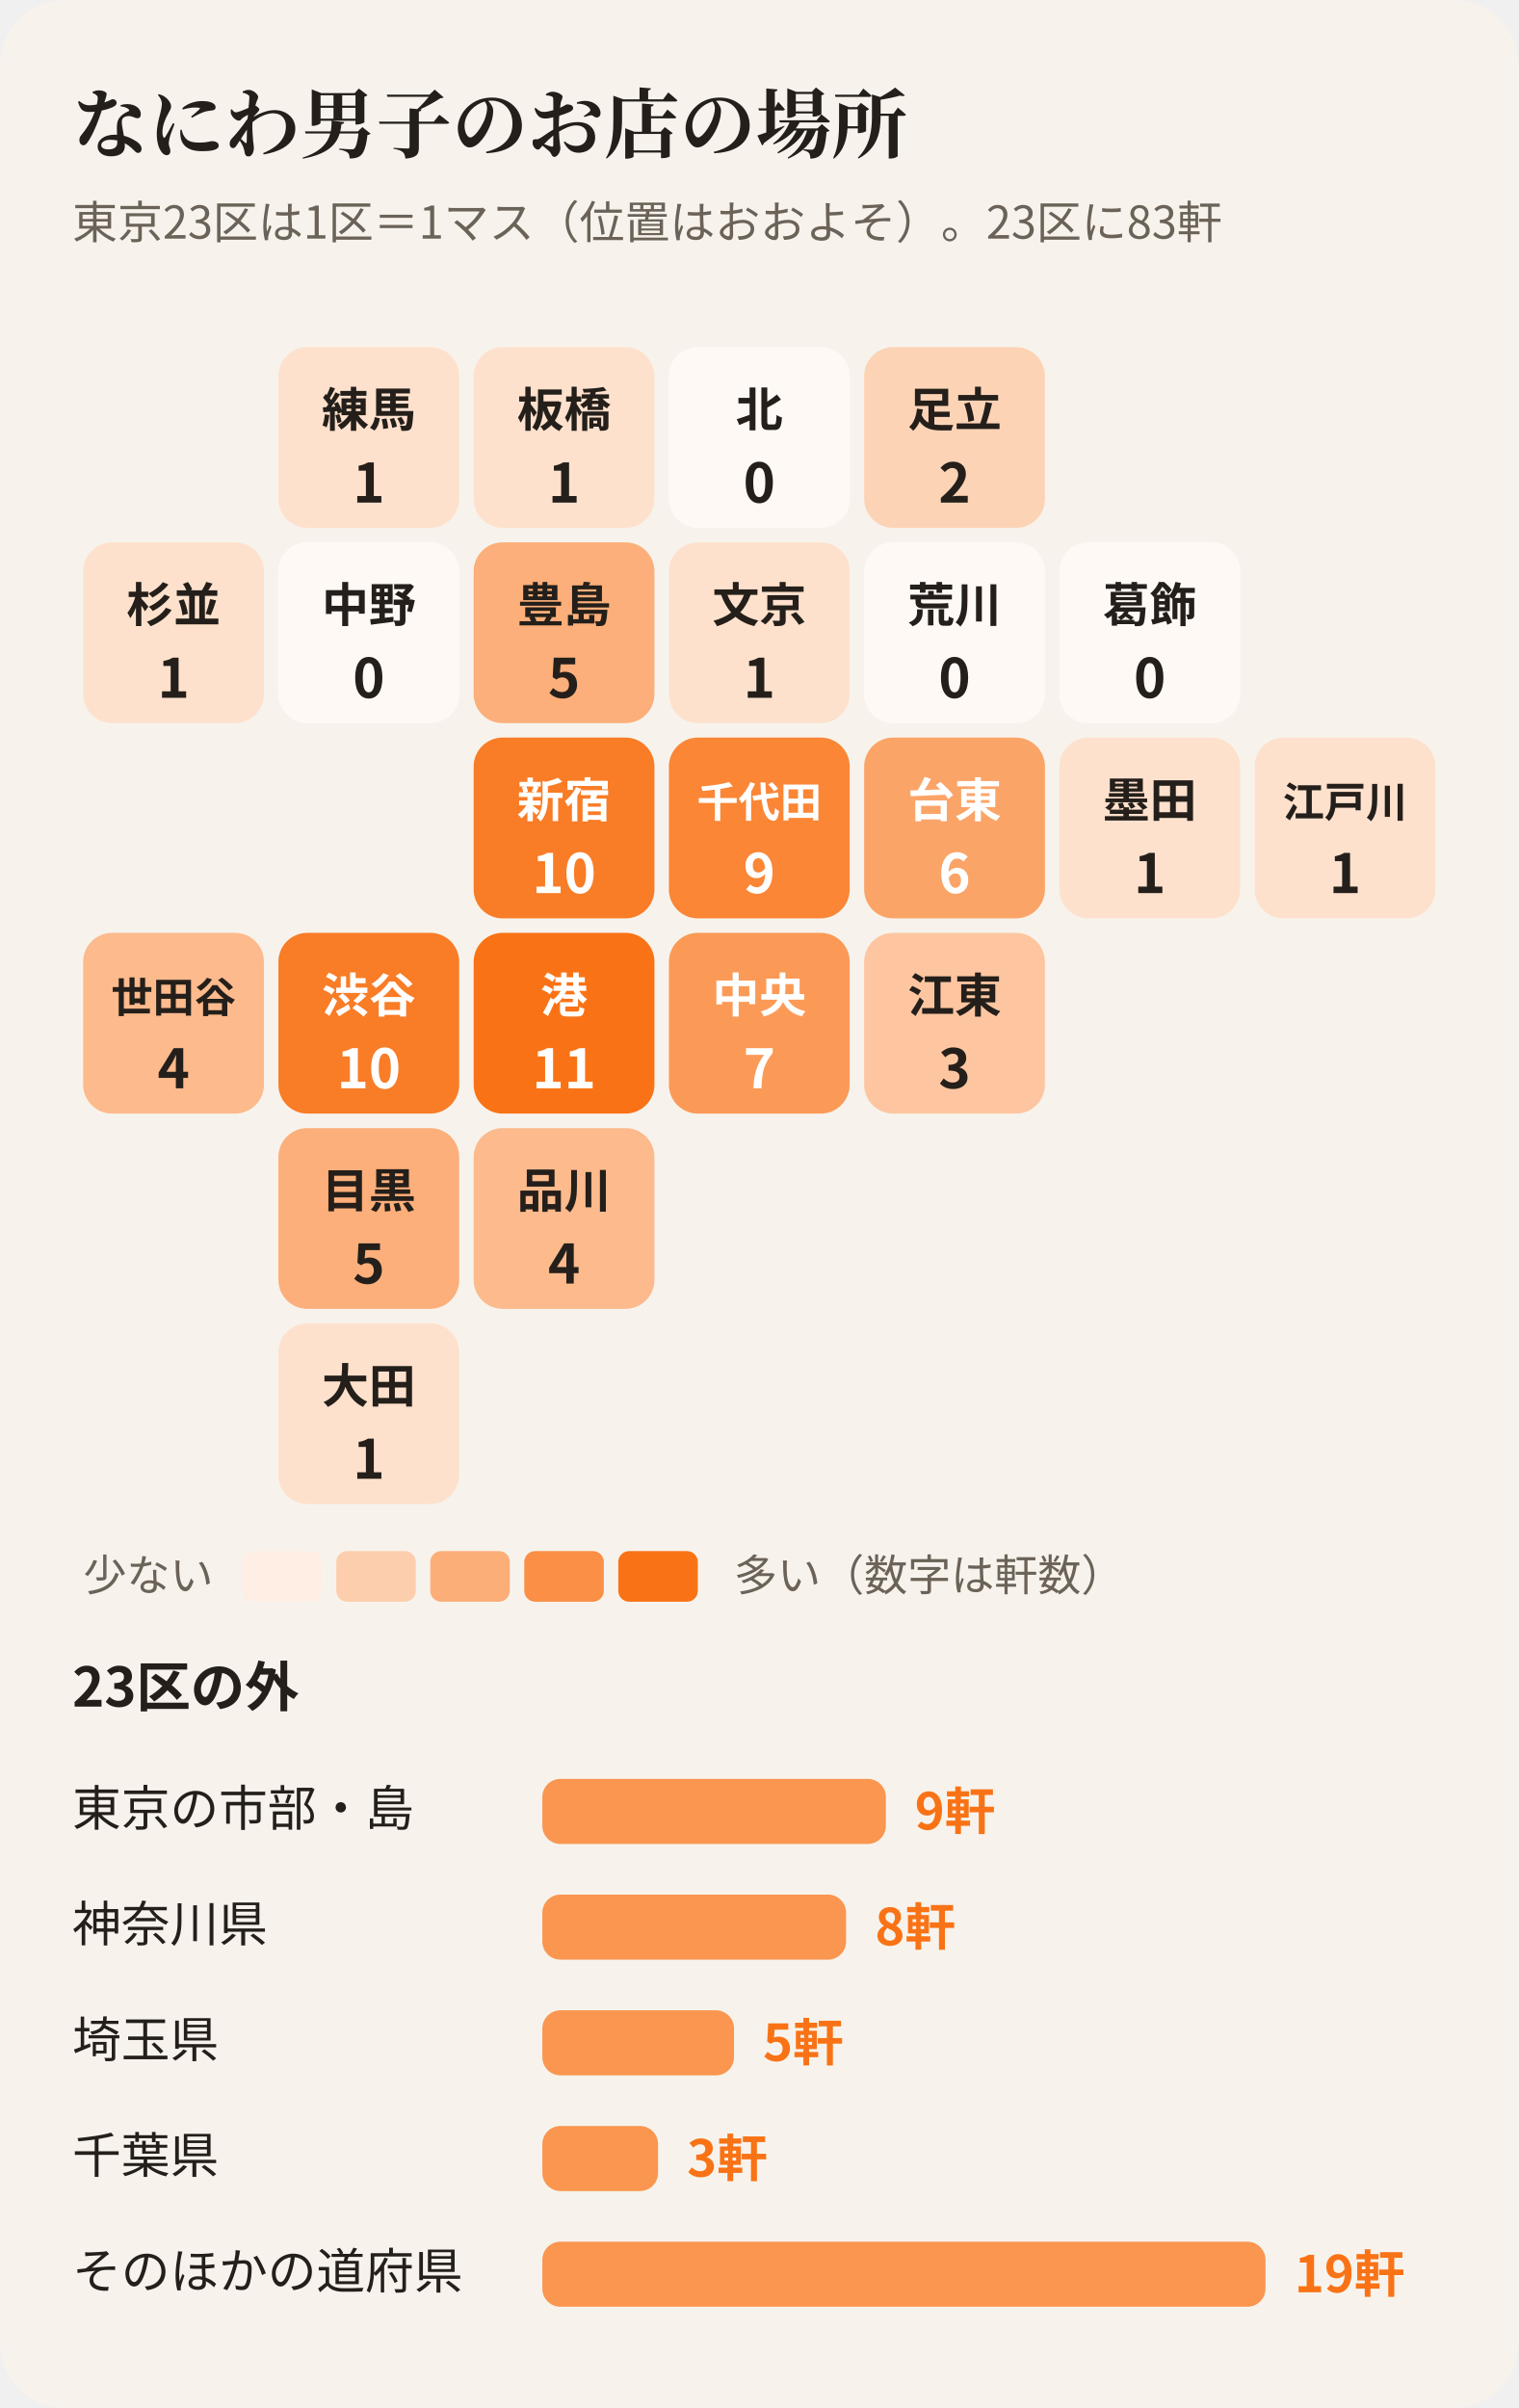
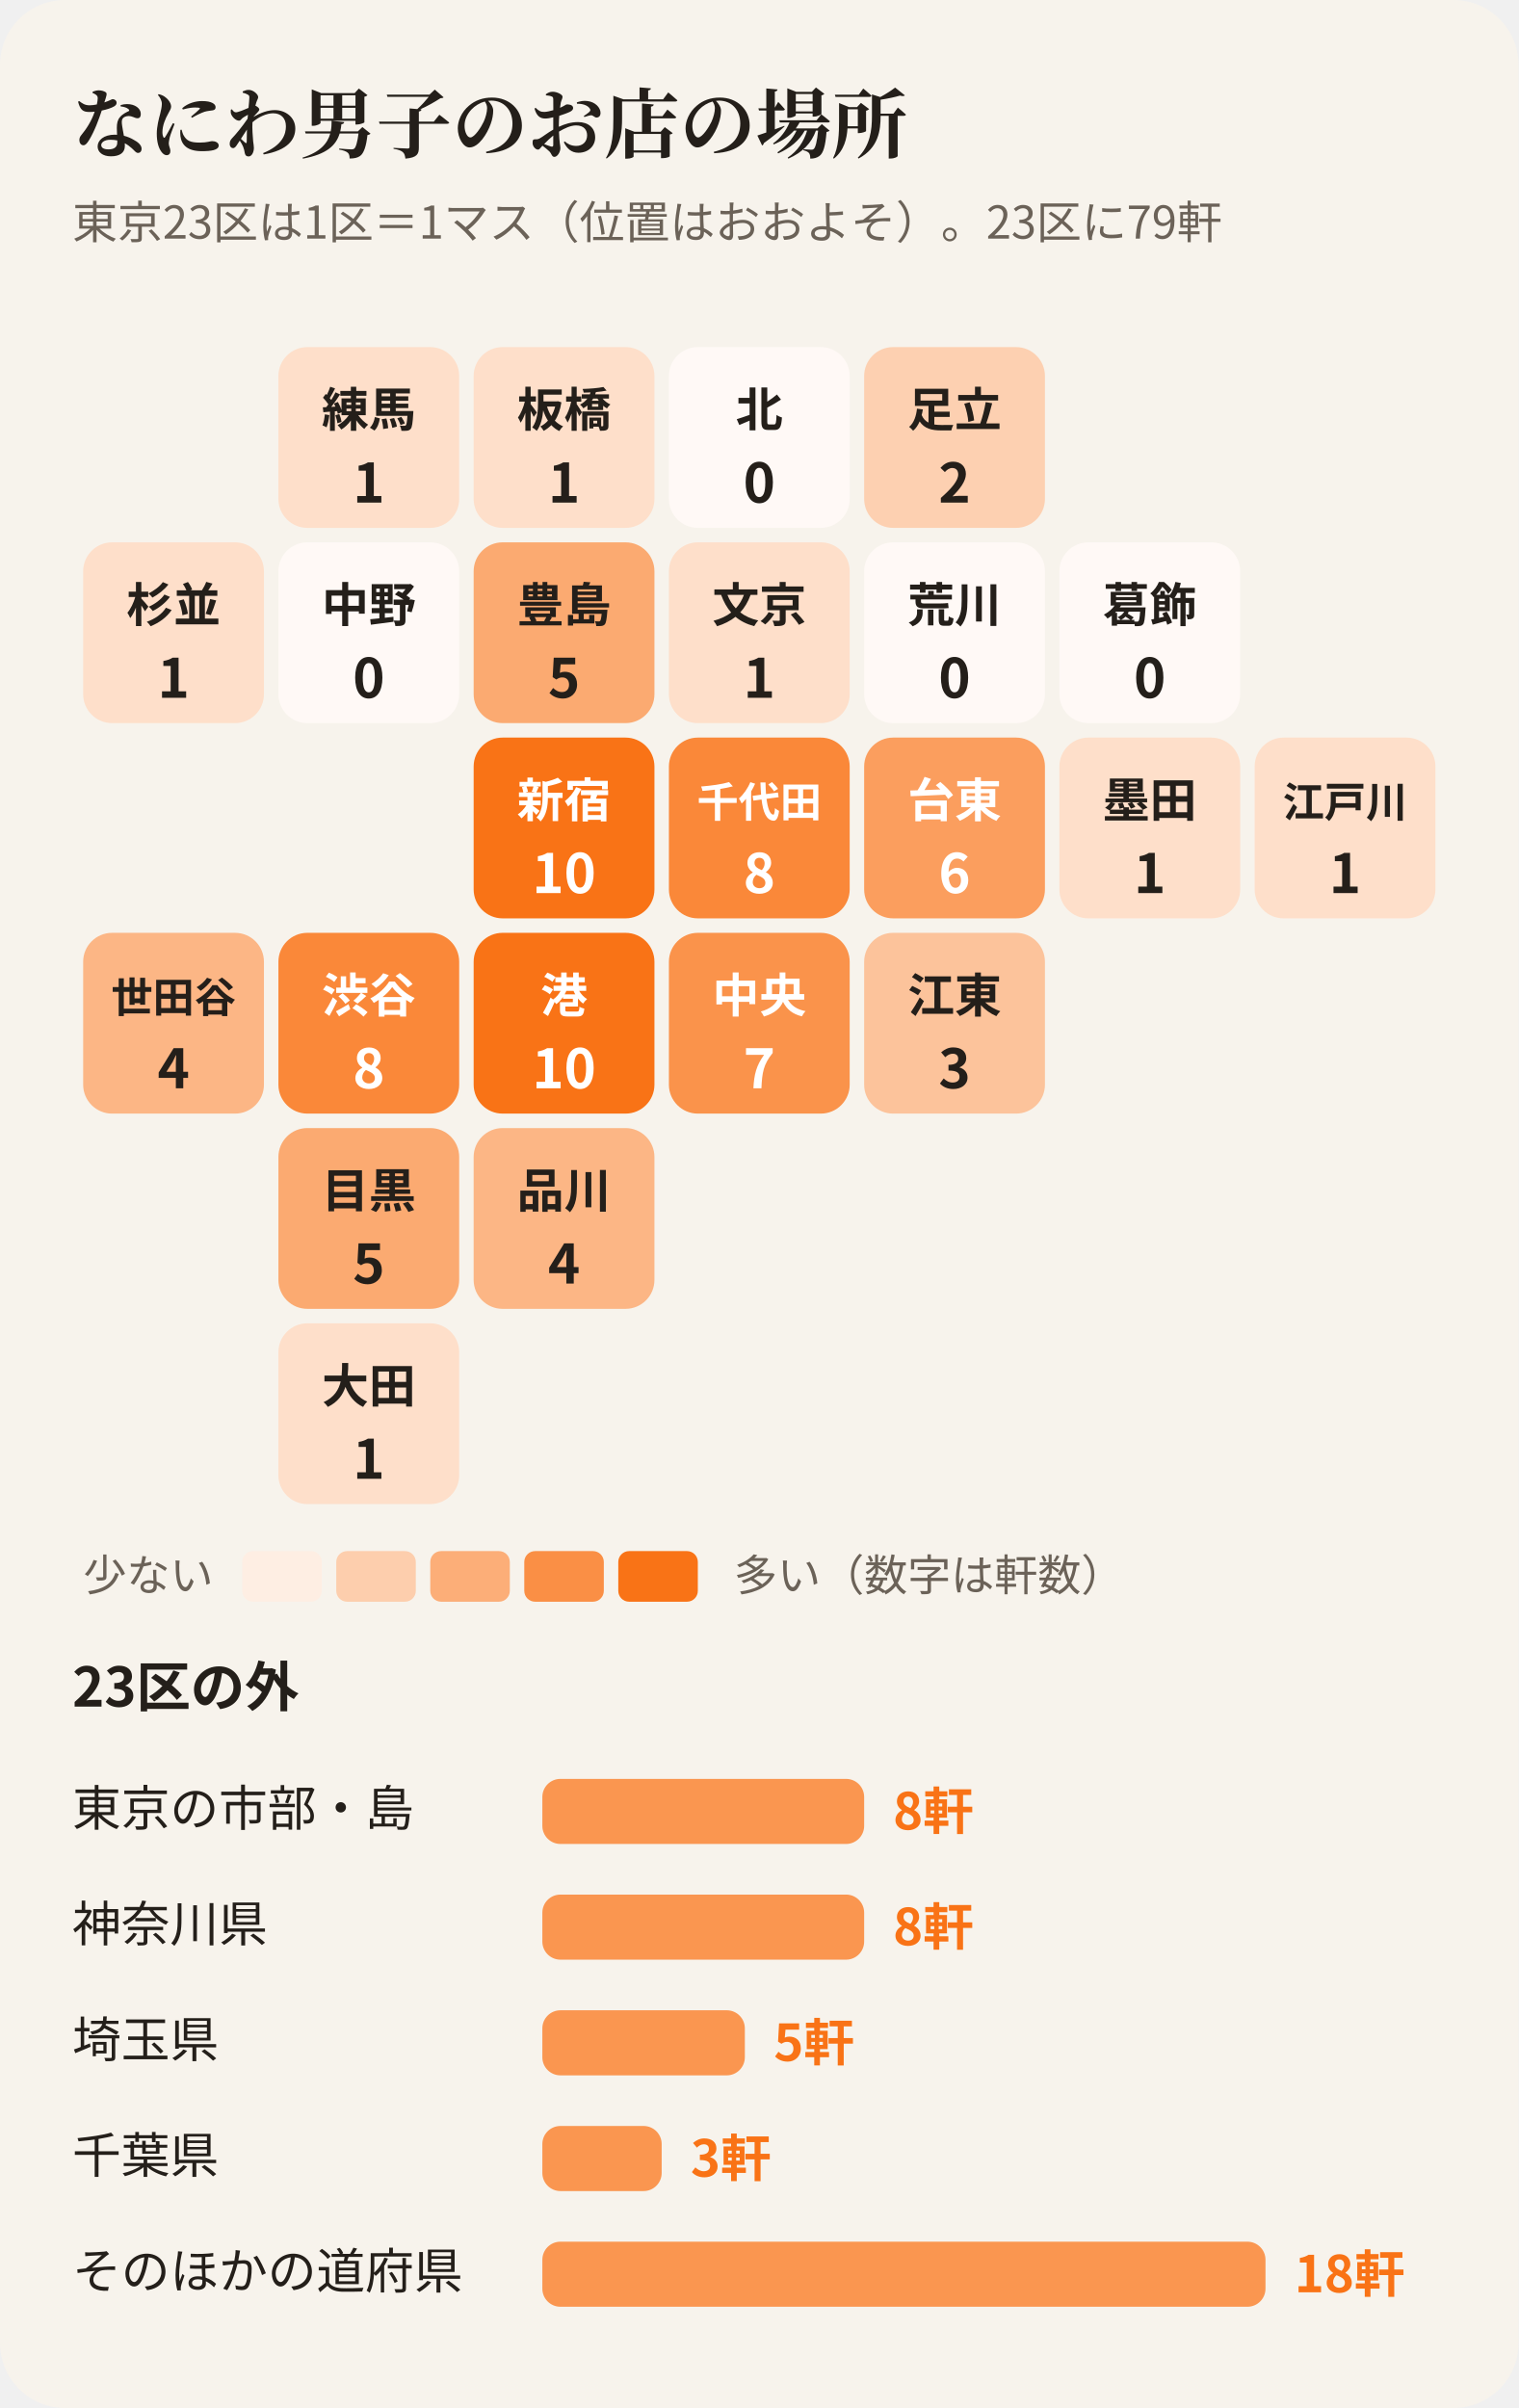
<svg xmlns="http://www.w3.org/2000/svg" viewBox="0 0 420 666" width="420" height="666" font-family="'Hiragino Sans','Noto Sans CJK JP','Noto Sans JP',sans-serif">
  <rect width="420" height="666" rx="18" fill="#F7F3EC" />
  <text x="20" y="42" font-size="21" font-weight="800" fill="#241F1A" font-family="'Hiragino Mincho ProN','Noto Serif CJK JP','Noto Serif JP',serif">なにわ男子のお店の場所</text>
-   <text x="20" y="66" font-size="12.5" fill="#6B6258">東京23区は1区＝1マス（位置はおおよそ）。23区に83軒</text>
-   <rect x="77" y="96" width="50" height="50" rx="8" fill="#fee1cd" />
+   <text x="20" y="66" font-size="12.5" fill="#6B6258">東京23区は1区＝1マス（位置はおおよそ）。23区に79軒</text>
+   <rect x="77" y="96" width="50" height="50" rx="8" fill="#fedfca" />
  <text x="102.0" y="118" font-size="13" font-weight="700" text-anchor="middle" fill="#241F1A">練馬</text>
  <text x="102.0" y="139" font-size="15" font-weight="800" text-anchor="middle" fill="#241F1A">1</text>
-   <rect x="131" y="96" width="50" height="50" rx="8" fill="#fee1cd" />
+   <rect x="131" y="96" width="50" height="50" rx="8" fill="#fedfca" />
  <text x="156.0" y="118" font-size="13" font-weight="700" text-anchor="middle" fill="#241F1A">板橋</text>
  <text x="156.0" y="139" font-size="15" font-weight="800" text-anchor="middle" fill="#241F1A">1</text>
  <rect x="185" y="96" width="50" height="50" rx="8" fill="#fff9f6" />
  <text x="210.0" y="118" font-size="13" font-weight="700" text-anchor="middle" fill="#241F1A">北</text>
  <text x="210.0" y="139" font-size="15" font-weight="800" text-anchor="middle" fill="#241F1A">0</text>
-   <rect x="239" y="96" width="50" height="50" rx="8" fill="#fdd3b6" />
+   <rect x="239" y="96" width="50" height="50" rx="8" fill="#fdd0b1" />
  <text x="264.0" y="118" font-size="13" font-weight="700" text-anchor="middle" fill="#241F1A">足立</text>
  <text x="264.0" y="139" font-size="15" font-weight="800" text-anchor="middle" fill="#241F1A">2</text>
-   <rect x="23" y="150" width="50" height="50" rx="8" fill="#fee1cd" />
+   <rect x="23" y="150" width="50" height="50" rx="8" fill="#fedfca" />
  <text x="48.0" y="172" font-size="13" font-weight="700" text-anchor="middle" fill="#241F1A">杉並</text>
  <text x="48.0" y="193" font-size="15" font-weight="800" text-anchor="middle" fill="#241F1A">1</text>
  <rect x="77" y="150" width="50" height="50" rx="8" fill="#fff9f6" />
  <text x="102.0" y="172" font-size="13" font-weight="700" text-anchor="middle" fill="#241F1A">中野</text>
  <text x="102.0" y="193" font-size="15" font-weight="800" text-anchor="middle" fill="#241F1A">0</text>
-   <rect x="131" y="150" width="50" height="50" rx="8" fill="#fcaf7a" />
+   <rect x="131" y="150" width="50" height="50" rx="8" fill="#fbaa71" />
  <text x="156.0" y="172" font-size="13" font-weight="700" text-anchor="middle" fill="#241F1A">豊島</text>
  <text x="156.0" y="193" font-size="15" font-weight="800" text-anchor="middle" fill="#241F1A">5</text>
-   <rect x="185" y="150" width="50" height="50" rx="8" fill="#fee1cd" />
+   <rect x="185" y="150" width="50" height="50" rx="8" fill="#fedfca" />
  <text x="210.0" y="172" font-size="13" font-weight="700" text-anchor="middle" fill="#241F1A">文京</text>
  <text x="210.0" y="193" font-size="15" font-weight="800" text-anchor="middle" fill="#241F1A">1</text>
  <rect x="239" y="150" width="50" height="50" rx="8" fill="#fff9f6" />
  <text x="264.0" y="172" font-size="13" font-weight="700" text-anchor="middle" fill="#241F1A">荒川</text>
  <text x="264.0" y="193" font-size="15" font-weight="800" text-anchor="middle" fill="#241F1A">0</text>
  <rect x="293" y="150" width="50" height="50" rx="8" fill="#fff9f6" />
  <text x="318.0" y="172" font-size="13" font-weight="700" text-anchor="middle" fill="#241F1A">葛飾</text>
  <text x="318.0" y="193" font-size="15" font-weight="800" text-anchor="middle" fill="#241F1A">0</text>
-   <rect x="131" y="204" width="50" height="50" rx="8" fill="#f97c26" />
+   <rect x="131" y="204" width="50" height="50" rx="8" fill="#f97316" />
  <text x="156.0" y="226" font-size="13" font-weight="700" text-anchor="middle" fill="#fff">新宿</text>
  <text x="156.0" y="247" font-size="15" font-weight="800" text-anchor="middle" fill="#fff">10</text>
-   <rect x="185" y="204" width="50" height="50" rx="8" fill="#fa8636" />
+   <rect x="185" y="204" width="50" height="50" rx="8" fill="#fa8839" />
  <text x="210.0" y="226" font-size="11.5" font-weight="700" text-anchor="middle" fill="#fff">千代田</text>
-   <text x="210.0" y="247" font-size="15" font-weight="800" text-anchor="middle" fill="#fff">9</text>
-   <rect x="239" y="204" width="50" height="50" rx="8" fill="#fba468" />
+   <text x="210.0" y="247" font-size="15" font-weight="800" text-anchor="middle" fill="#fff">8</text>
+   <rect x="239" y="204" width="50" height="50" rx="8" fill="#fb9e5e" />
  <text x="264.0" y="226" font-size="13" font-weight="700" text-anchor="middle" fill="#fff">台東</text>
  <text x="264.0" y="247" font-size="15" font-weight="800" text-anchor="middle" fill="#fff">6</text>
-   <rect x="293" y="204" width="50" height="50" rx="8" fill="#fee1cd" />
+   <rect x="293" y="204" width="50" height="50" rx="8" fill="#fedfca" />
  <text x="318.0" y="226" font-size="13" font-weight="700" text-anchor="middle" fill="#241F1A">墨田</text>
  <text x="318.0" y="247" font-size="15" font-weight="800" text-anchor="middle" fill="#241F1A">1</text>
-   <rect x="347" y="204" width="50" height="50" rx="8" fill="#fee1cd" />
+   <rect x="347" y="204" width="50" height="50" rx="8" fill="#fedfca" />
  <text x="372.0" y="226" font-size="11.5" font-weight="700" text-anchor="middle" fill="#241F1A">江戸川</text>
  <text x="372.0" y="247" font-size="15" font-weight="800" text-anchor="middle" fill="#241F1A">1</text>
-   <rect x="23" y="258" width="50" height="50" rx="8" fill="#fcba8d" />
+   <rect x="23" y="258" width="50" height="50" rx="8" fill="#fcb685" />
  <text x="48.0" y="280" font-size="11.5" font-weight="700" text-anchor="middle" fill="#241F1A">世田谷</text>
  <text x="48.0" y="301" font-size="15" font-weight="800" text-anchor="middle" fill="#241F1A">4</text>
-   <rect x="77" y="258" width="50" height="50" rx="8" fill="#f97c26" />
+   <rect x="77" y="258" width="50" height="50" rx="8" fill="#fa8839" />
  <text x="102.0" y="280" font-size="13" font-weight="700" text-anchor="middle" fill="#fff">渋谷</text>
-   <text x="102.0" y="301" font-size="15" font-weight="800" text-anchor="middle" fill="#fff">10</text>
+   <text x="102.0" y="301" font-size="15" font-weight="800" text-anchor="middle" fill="#fff">8</text>
  <rect x="131" y="258" width="50" height="50" rx="8" fill="#f97316" />
  <text x="156.0" y="280" font-size="13" font-weight="700" text-anchor="middle" fill="#fff">港</text>
-   <text x="156.0" y="301" font-size="15" font-weight="800" text-anchor="middle" fill="#fff">11</text>
-   <rect x="185" y="258" width="50" height="50" rx="8" fill="#fb9a57" />
+   <text x="156.0" y="301" font-size="15" font-weight="800" text-anchor="middle" fill="#fff">10</text>
+   <rect x="185" y="258" width="50" height="50" rx="8" fill="#fa934b" />
  <text x="210.0" y="280" font-size="13" font-weight="700" text-anchor="middle" fill="#fff">中央</text>
  <text x="210.0" y="301" font-size="15" font-weight="800" text-anchor="middle" fill="#fff">7</text>
-   <rect x="239" y="258" width="50" height="50" rx="8" fill="#fdc6a1" />
+   <rect x="239" y="258" width="50" height="50" rx="8" fill="#fcc39b" />
  <text x="264.0" y="280" font-size="13" font-weight="700" text-anchor="middle" fill="#241F1A">江東</text>
  <text x="264.0" y="301" font-size="15" font-weight="800" text-anchor="middle" fill="#241F1A">3</text>
-   <rect x="77" y="312" width="50" height="50" rx="8" fill="#fcaf7a" />
+   <rect x="77" y="312" width="50" height="50" rx="8" fill="#fbaa71" />
  <text x="102.0" y="334" font-size="13" font-weight="700" text-anchor="middle" fill="#241F1A">目黒</text>
  <text x="102.0" y="355" font-size="15" font-weight="800" text-anchor="middle" fill="#241F1A">5</text>
-   <rect x="131" y="312" width="50" height="50" rx="8" fill="#fcba8d" />
+   <rect x="131" y="312" width="50" height="50" rx="8" fill="#fcb685" />
  <text x="156.0" y="334" font-size="13" font-weight="700" text-anchor="middle" fill="#241F1A">品川</text>
  <text x="156.0" y="355" font-size="15" font-weight="800" text-anchor="middle" fill="#241F1A">4</text>
-   <rect x="77" y="366" width="50" height="50" rx="8" fill="#fee1cd" />
+   <rect x="77" y="366" width="50" height="50" rx="8" fill="#fedfca" />
  <text x="102.0" y="388" font-size="13" font-weight="700" text-anchor="middle" fill="#241F1A">大田</text>
  <text x="102.0" y="409" font-size="15" font-weight="800" text-anchor="middle" fill="#241F1A">1</text>
  <text x="23" y="440" font-size="12" fill="#6B6258">少ない</text>
  <rect x="67" y="429" width="22" height="14" rx="3" fill="#feeee3" />
  <rect x="93" y="429" width="22" height="14" rx="3" fill="#fdcead" />
  <rect x="119" y="429" width="22" height="14" rx="3" fill="#fcae78" />
  <rect x="145" y="429" width="22" height="14" rx="3" fill="#fa8f45" />
  <rect x="171" y="429" width="22" height="14" rx="3" fill="#f97316" />
  <text x="203" y="440" font-size="12" fill="#6B6258">多い（数字は軒数）</text>
  <text x="20" y="472" font-size="15" font-weight="800" fill="#241F1A">23区の外</text>
  <text x="20" y="505" font-size="13.5" fill="#241F1A">東京の市部・島</text>
-   <rect x="150" y="492" width="95" height="18" rx="5" fill="#fa9650" />
-   <text x="253" y="506" font-size="14" font-weight="800" fill="#f97316">9軒</text>
+   <rect x="150" y="492" width="89" height="18" rx="5" fill="#fa9650" />
+   <text x="247" y="506" font-size="14" font-weight="800" fill="#f97316">8軒</text>
  <text x="20" y="537" font-size="13.5" fill="#241F1A">神奈川県</text>
-   <rect x="150" y="524" width="84" height="18" rx="5" fill="#fa9650" />
-   <text x="242" y="538" font-size="14" font-weight="800" fill="#f97316">8軒</text>
+   <rect x="150" y="524" width="89" height="18" rx="5" fill="#fa9650" />
+   <text x="247" y="538" font-size="14" font-weight="800" fill="#f97316">8軒</text>
  <text x="20" y="569" font-size="13.5" fill="#241F1A">埼玉県</text>
-   <rect x="150" y="556" width="53" height="18" rx="5" fill="#fa9650" />
-   <text x="211" y="570" font-size="14" font-weight="800" fill="#f97316">5軒</text>
+   <rect x="150" y="556" width="56" height="18" rx="5" fill="#fa9650" />
+   <text x="214" y="570" font-size="14" font-weight="800" fill="#f97316">5軒</text>
  <text x="20" y="601" font-size="13.5" fill="#241F1A">千葉県</text>
-   <rect x="150" y="588" width="32" height="18" rx="5" fill="#fa9650" />
-   <text x="190" y="602" font-size="14" font-weight="800" fill="#f97316">3軒</text>
+   <rect x="150" y="588" width="33" height="18" rx="5" fill="#fa9650" />
+   <text x="191" y="602" font-size="14" font-weight="800" fill="#f97316">3軒</text>
  <text x="20" y="633" font-size="13.5" fill="#241F1A">そのほかの道府県</text>
  <rect x="150" y="620" width="200" height="18" rx="5" fill="#fa9650" />
-   <text x="358" y="634" font-size="14" font-weight="800" fill="#f97316">19軒</text>
+   <text x="358" y="634" font-size="14" font-weight="800" fill="#f97316">18軒</text>
</svg>
